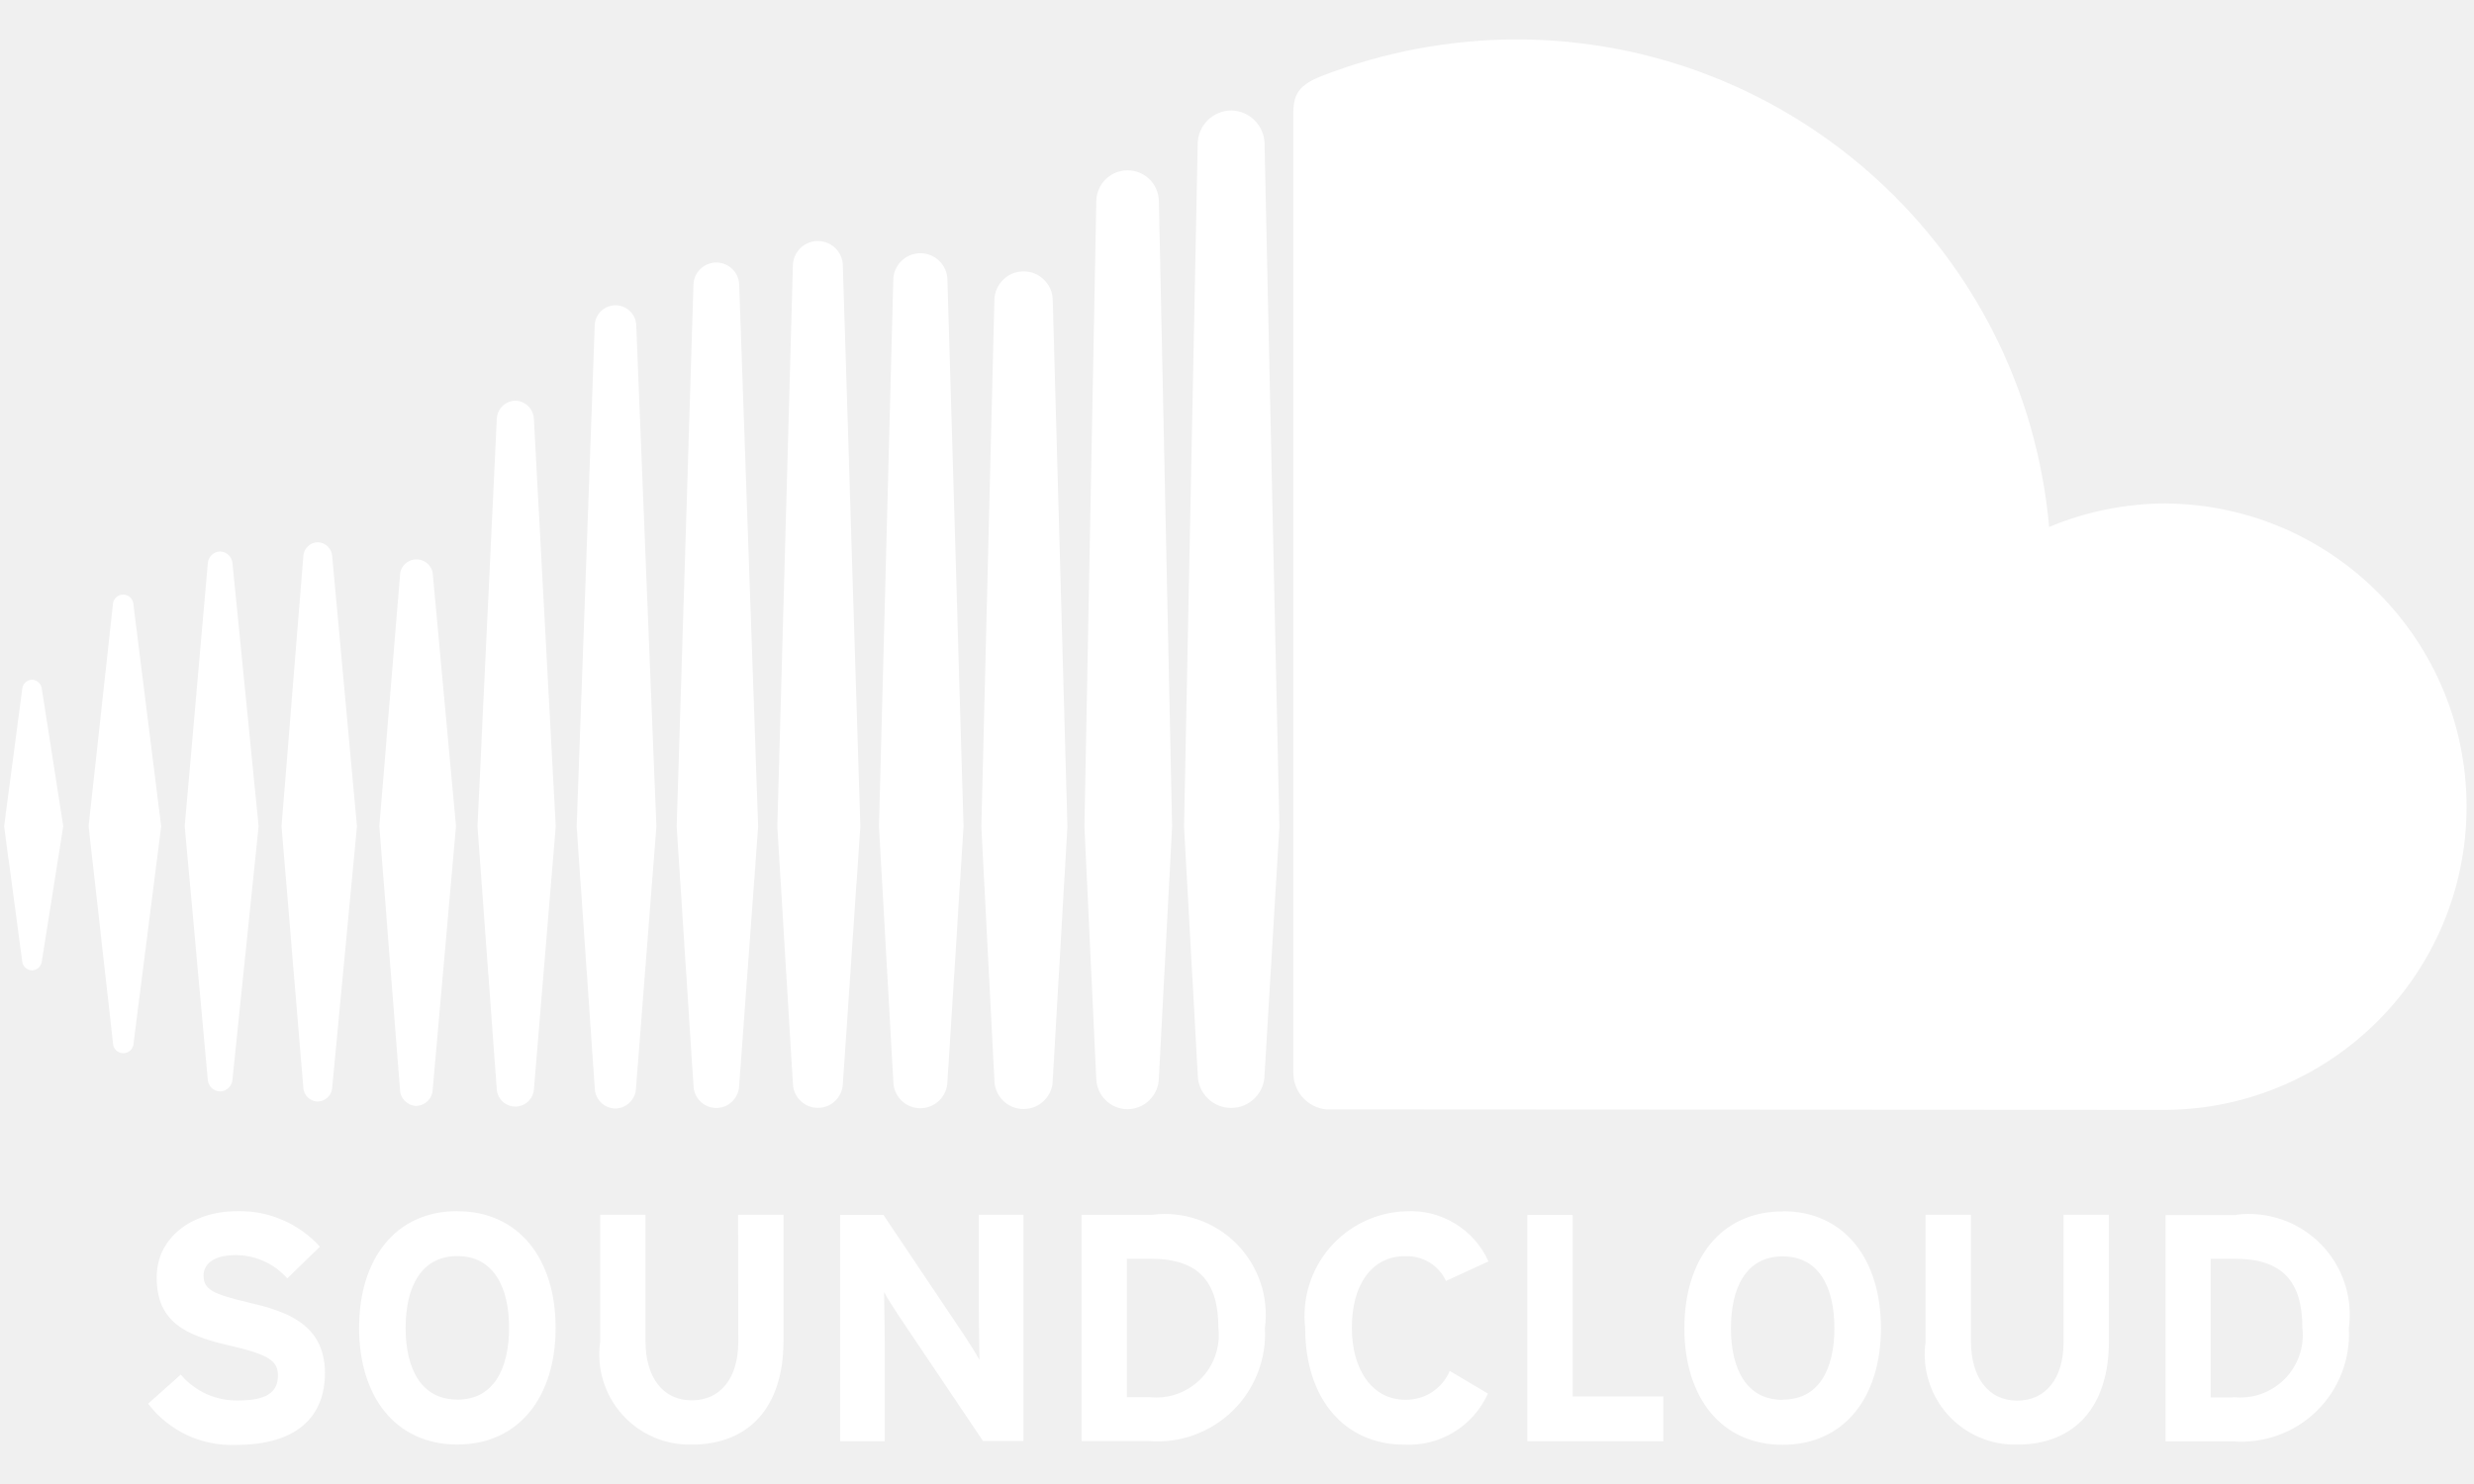
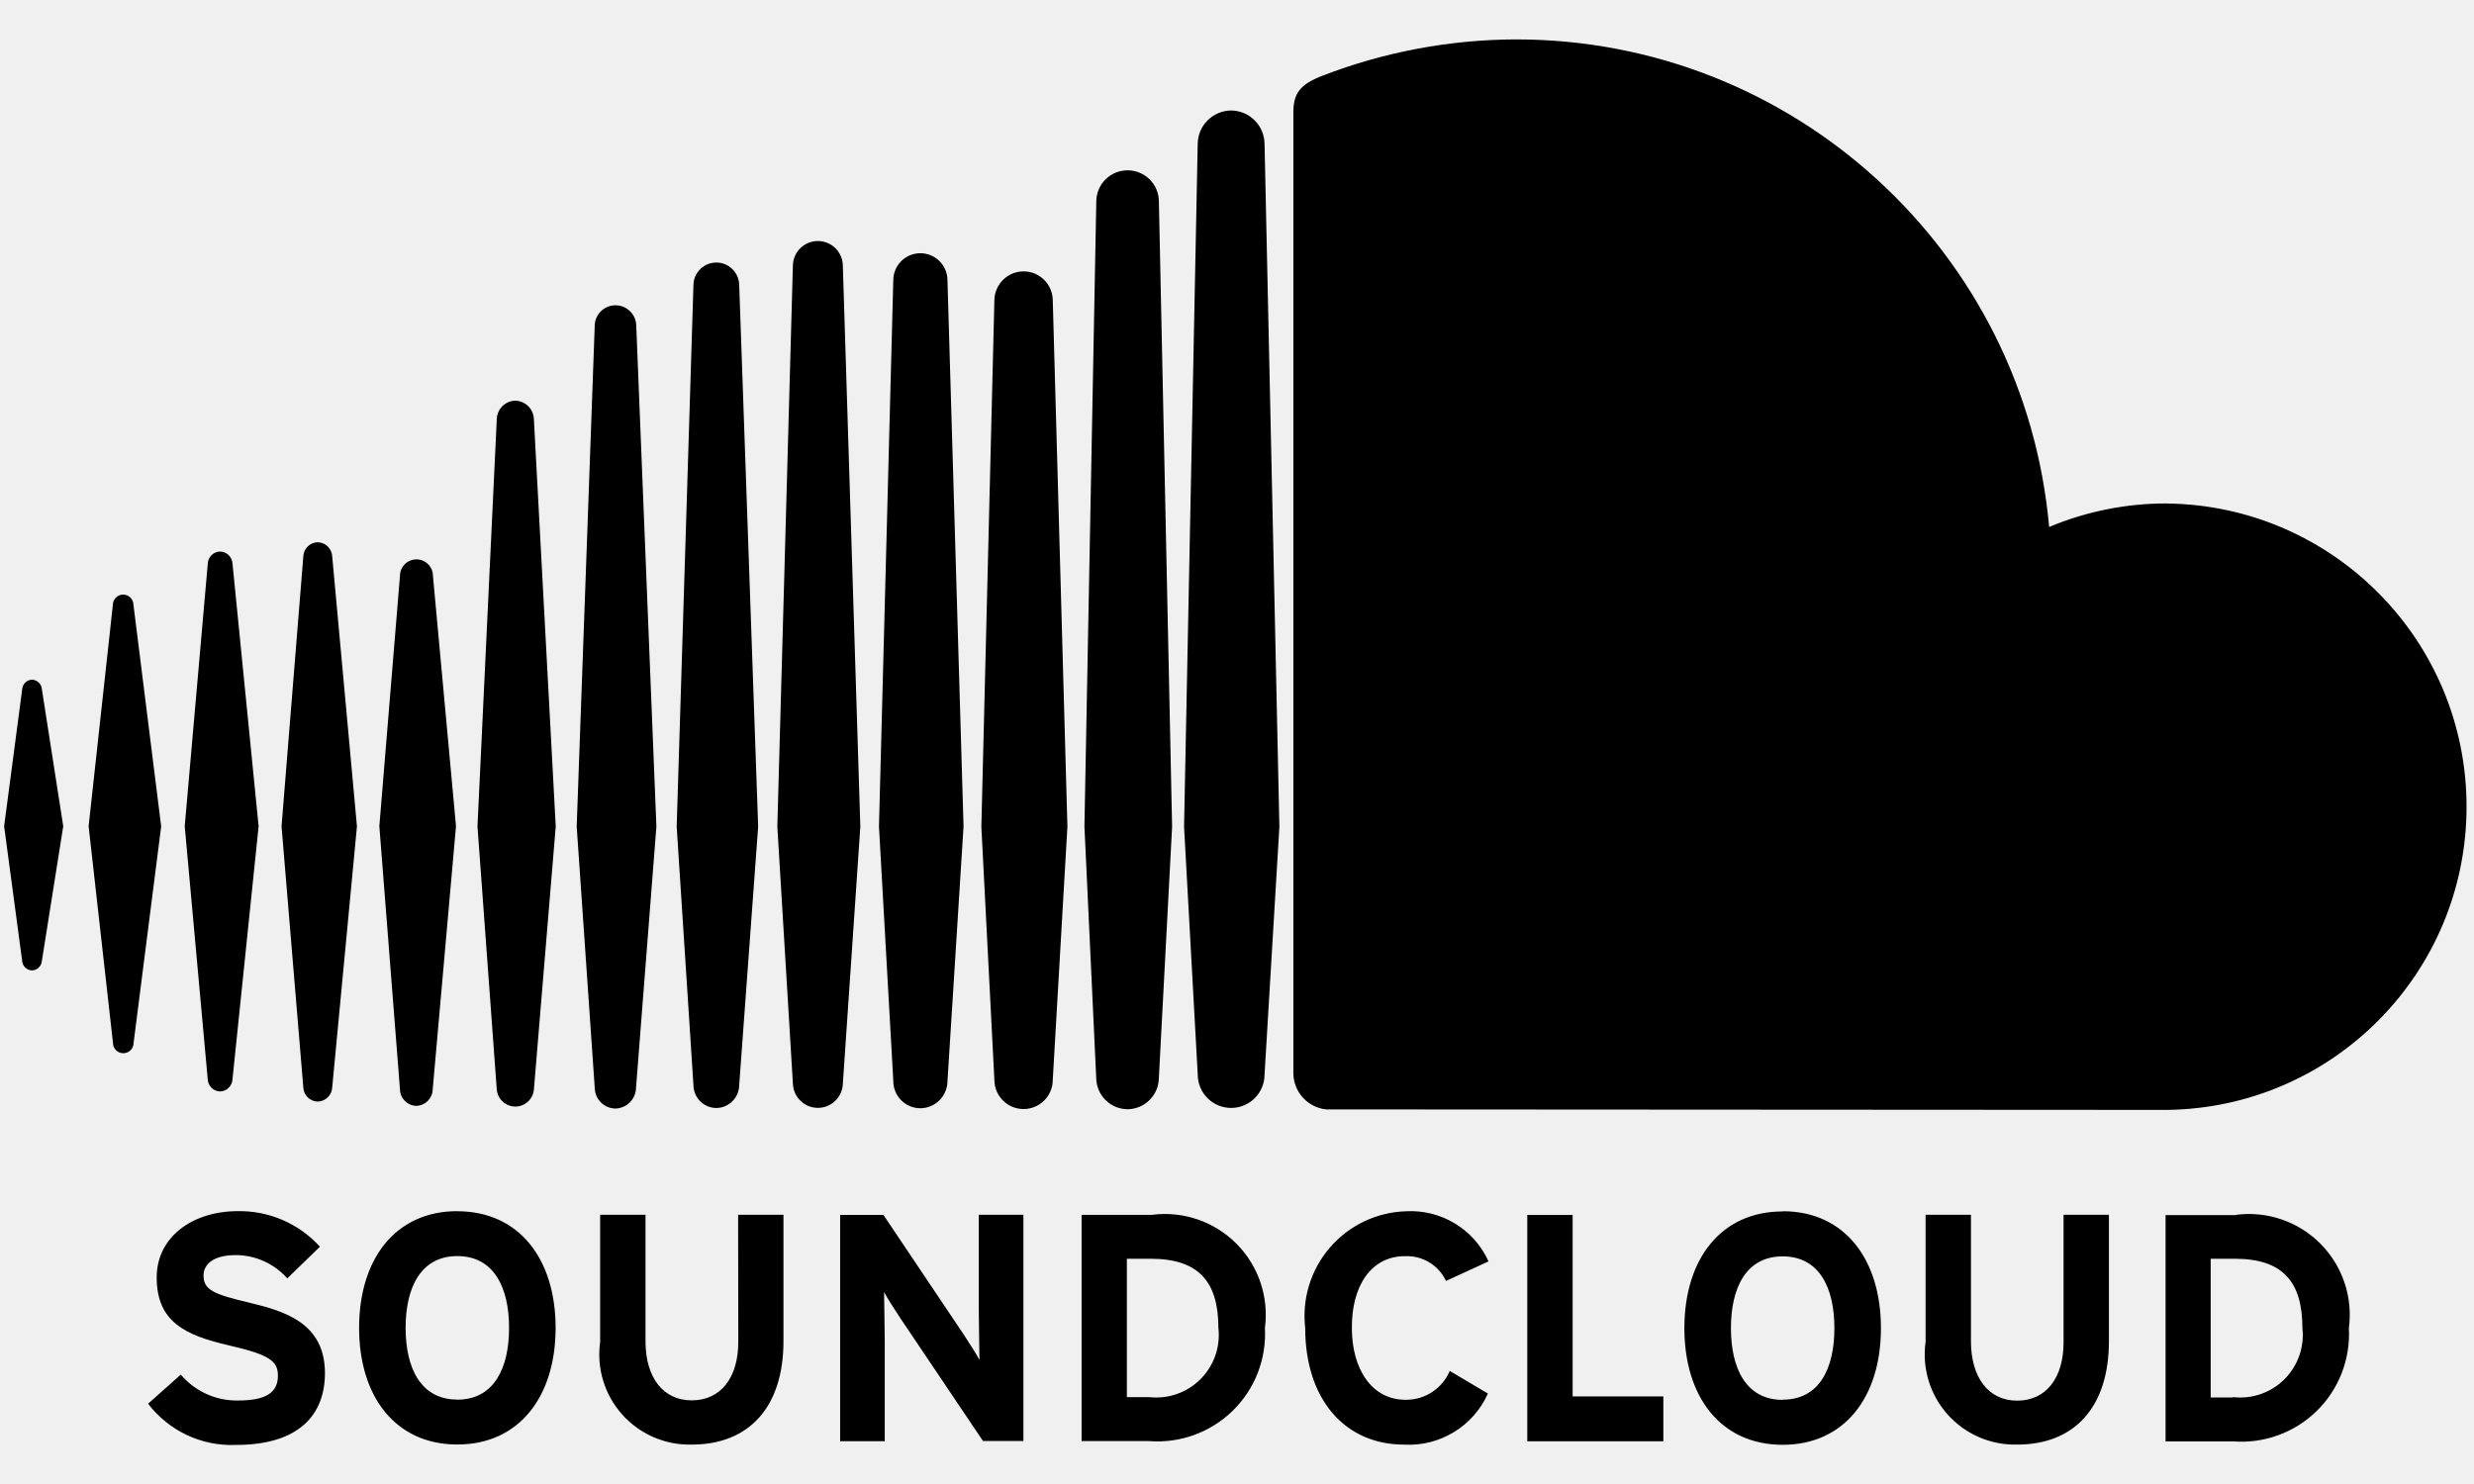
<svg xmlns="http://www.w3.org/2000/svg" viewBox="0 0 60 36">
-   <g id="2a121df4-f99b-4f29-a0b0-83b891f8c0ef" data-name="Circle Color">
-     <path d="M.778,16.488a.248.248,0,0,0-.24.234L.1,20.043l.437,3.265a.247.247,0,0,0,.24.233.25.25,0,0,0,.239-.232h0l.518-3.266-.518-3.322A.251.251,0,0,0,.778,16.488Zm2.459-1.814a.249.249,0,0,0-.5,0l-.588,5.369L2.74,25.3a.249.249,0,0,0,.5,0l.669-5.253ZM12.5,9.72a.46.46,0,0,0-.452.448l-.468,9.88.468,6.386a.452.452,0,0,0,.9,0v0l.53-6.386-.53-9.88A.463.463,0,0,0,12.5,9.72ZM7.706,13.154a.358.358,0,0,0-.35.345l-.528,6.547.528,6.333a.358.358,0,0,0,.35.344.361.361,0,0,0,.351-.344l.6-6.333-.6-6.548A.361.361,0,0,0,7.706,13.154Zm9.667,13.725a.561.561,0,0,0,.554-.55l.46-6.278L17.927,6.9a.555.555,0,0,0-1.109,0l-.407,13.153.407,6.28A.559.559,0,0,0,17.373,26.879Zm9.974.03a.768.768,0,0,0,.758-.756v0l.321-6.1L28.105,4.863a.759.759,0,0,0-1.517,0L26.3,20.05c0,.01.286,6.107.286,6.107A.766.766,0,0,0,27.347,26.909Zm-5.025-.024a.662.662,0,0,0,.656-.654v0l.39-6.183L22.978,6.8a.657.657,0,0,0-1.314,0l-.347,13.25.348,6.181A.657.657,0,0,0,22.322,26.885Zm-12.228-.058a.41.41,0,0,0,.4-.4l.565-6.386L10.5,13.97a.4.4,0,0,0-.8,0l-.5,6.073.5,6.385A.407.407,0,0,0,10.094,26.827Zm-4.756-.35a.309.309,0,0,0,.3-.293l.634-6.14-.633-6.372a.311.311,0,0,0-.3-.293.307.307,0,0,0-.3.293L4.48,20.044l.558,6.139A.307.307,0,0,0,5.338,26.477ZM24.825,6.583a.709.709,0,0,0-.709.705L23.8,20.054l.316,6.142a.708.708,0,0,0,1.416,0v0l.355-6.143L25.532,7.287A.709.709,0,0,0,24.825,6.583Zm-9.9,20.309a.513.513,0,0,0,.5-.5l.494-6.343L15.431,7.91a.5.5,0,0,0-1.008,0l-.437,12.14.438,6.345A.509.509,0,0,0,14.927,26.892Zm5.516-.6v0l.424-6.239-.424-13.6a.606.606,0,0,0-1.212,0l-.377,13.6.378,6.241a.606.606,0,0,0,1.211,0Zm32.1-14.079a7.342,7.342,0,0,0-2.845.571A12.979,12.979,0,0,0,36.775.956a13.141,13.141,0,0,0-4.7.88c-.556.214-.7.435-.708.864V26.044a.889.889,0,0,0,.794.869c.019,0,20.257.012,20.388.012a7.356,7.356,0,0,0,0-14.711ZM29.858,2.68a.819.819,0,0,0-.811.808l-.331,16.569.332,6.013a.81.81,0,0,0,1.62-.006v.007l.36-6.014-.36-16.57A.819.819,0,0,0,29.858,2.68ZM6.041,31.6c-.87-.205-1.105-.314-1.105-.659,0-.243.2-.494.783-.494a1.674,1.674,0,0,1,1.248.565l.792-.769a2.627,2.627,0,0,0-2-.862C4.677,29.383,3.8,30,3.8,30.991c0,1.081.706,1.4,1.717,1.638,1.035.235,1.223.392,1.223.745,0,.416-.306.6-.956.6a1.775,1.775,0,0,1-1.4-.628l-.792.706a2.543,2.543,0,0,0,2.132,1c1.5,0,2.157-.706,2.157-1.748C7.876,32.1,6.911,31.806,6.041,31.6Zm5.05-2.219c-1.5,0-2.382,1.16-2.382,2.831s.885,2.83,2.382,2.83,2.384-1.159,2.384-2.83S12.588,29.383,11.091,29.383Zm0,4.571c-.885,0-1.254-.761-1.254-1.74s.369-1.741,1.254-1.741,1.255.76,1.255,1.741S11.978,33.954,11.091,33.954Zm6.814-1.4c0,.878-.432,1.419-1.129,1.419s-1.121-.557-1.121-1.435V29.469h-1.1v3.082a2.188,2.188,0,0,0,2.219,2.493c1.4,0,2.227-.918,2.227-2.509V29.469h-1.1Zm5.833-.76c0,.3.016,1,.016,1.2-.071-.141-.25-.416-.383-.62l-1.946-2.9h-1.05v5.489h1.082V32.543c0-.306-.016-1-.016-1.2.07.14.251.414.384.619l2.015,2.995h.98V29.469H23.738Zm4.21-2.322H26.231v5.489h1.638a2.609,2.609,0,0,0,2.808-2.744A2.445,2.445,0,0,0,27.948,29.469Zm-.079,4.423h-.54V30.536h.58c1.161,0,1.64.556,1.64,1.678A1.517,1.517,0,0,1,27.869,33.892Zm6.2-3.419a1.044,1.044,0,0,1,1,.6L36.1,30.6a2.071,2.071,0,0,0-2.008-1.216,2.54,2.54,0,0,0-2.438,2.831c0,1.732.964,2.83,2.4,2.83a2.1,2.1,0,0,0,2.031-1.239l-.925-.549a1.148,1.148,0,0,1-1.074.7c-.823,0-1.3-.753-1.3-1.74C32.778,31.2,33.25,30.473,34.072,30.473Zm4.071-1h-1.1v5.489h3.3V33.875h-2.2Zm5.094-.086c-1.5,0-2.384,1.16-2.384,2.831s.885,2.83,2.384,2.83,2.383-1.159,2.383-2.83S44.734,29.383,43.237,29.383Zm0,4.571c-.887,0-1.255-.761-1.255-1.74s.368-1.741,1.255-1.741,1.254.76,1.254,1.741S44.122,33.954,43.237,33.954Zm6.812-1.4c0,.878-.43,1.419-1.127,1.419S47.8,33.413,47.8,32.535V29.469H46.7v3.082a2.188,2.188,0,0,0,2.22,2.493c1.4,0,2.226-.918,2.226-2.509V29.469h-1.1Zm4.187-3.082H52.52v5.489h1.638a2.609,2.609,0,0,0,2.807-2.744A2.445,2.445,0,0,0,54.236,29.469Zm-.078,4.423h-.541V30.536H54.2c1.16,0,1.638.556,1.638,1.678A1.516,1.516,0,0,1,54.158,33.892Z" fill="#fff" />
-   </g>
+   <path d="M.778,16.488a.248.248,0,0,0-.24.234L.1,20.043l.437,3.265a.247.247,0,0,0,.24.233.25.25,0,0,0,.239-.232h0l.518-3.266-.518-3.322A.251.251,0,0,0,.778,16.488Zm2.459-1.814a.249.249,0,0,0-.5,0l-.588,5.369L2.74,25.3a.249.249,0,0,0,.5,0l.669-5.253ZM12.5,9.72a.46.46,0,0,0-.452.448l-.468,9.88.468,6.386a.452.452,0,0,0,.9,0v0l.53-6.386-.53-9.88A.463.463,0,0,0,12.5,9.72ZM7.706,13.154a.358.358,0,0,0-.35.345l-.528,6.547.528,6.333a.358.358,0,0,0,.35.344.361.361,0,0,0,.351-.344l.6-6.333-.6-6.548A.361.361,0,0,0,7.706,13.154Zm9.667,13.725a.561.561,0,0,0,.554-.55l.46-6.278L17.927,6.9a.555.555,0,0,0-1.109,0l-.407,13.153.407,6.28A.559.559,0,0,0,17.373,26.879Zm9.974.03a.768.768,0,0,0,.758-.756v0l.321-6.1L28.105,4.863a.759.759,0,0,0-1.517,0L26.3,20.05c0,.01.286,6.107.286,6.107A.766.766,0,0,0,27.347,26.909Zm-5.025-.024a.662.662,0,0,0,.656-.654v0l.39-6.183L22.978,6.8a.657.657,0,0,0-1.314,0l-.347,13.25.348,6.181A.657.657,0,0,0,22.322,26.885Zm-12.228-.058a.41.41,0,0,0,.4-.4l.565-6.386L10.5,13.97a.4.4,0,0,0-.8,0l-.5,6.073.5,6.385A.407.407,0,0,0,10.094,26.827Zm-4.756-.35a.309.309,0,0,0,.3-.293l.634-6.14-.633-6.372a.311.311,0,0,0-.3-.293.307.307,0,0,0-.3.293L4.48,20.044l.558,6.139A.307.307,0,0,0,5.338,26.477ZM24.825,6.583a.709.709,0,0,0-.709.705L23.8,20.054l.316,6.142a.708.708,0,0,0,1.416,0v0l.355-6.143L25.532,7.287A.709.709,0,0,0,24.825,6.583Zm-9.9,20.309a.513.513,0,0,0,.5-.5l.494-6.343L15.431,7.91a.5.5,0,0,0-1.008,0l-.437,12.14.438,6.345A.509.509,0,0,0,14.927,26.892Zm5.516-.6v0l.424-6.239-.424-13.6a.606.606,0,0,0-1.212,0l-.377,13.6.378,6.241a.606.606,0,0,0,1.211,0Zm32.1-14.079a7.342,7.342,0,0,0-2.845.571A12.979,12.979,0,0,0,36.775.956a13.141,13.141,0,0,0-4.7.88c-.556.214-.7.435-.708.864V26.044a.889.889,0,0,0,.794.869c.019,0,20.257.012,20.388.012a7.356,7.356,0,0,0,0-14.711ZM29.858,2.68a.819.819,0,0,0-.811.808l-.331,16.569.332,6.013a.81.81,0,0,0,1.62-.006v.007l.36-6.014-.36-16.57A.819.819,0,0,0,29.858,2.68ZM6.041,31.6c-.87-.205-1.105-.314-1.105-.659,0-.243.2-.494.783-.494a1.674,1.674,0,0,1,1.248.565l.792-.769a2.627,2.627,0,0,0-2-.862C4.677,29.383,3.8,30,3.8,30.991c0,1.081.706,1.4,1.717,1.638,1.035.235,1.223.392,1.223.745,0,.416-.306.6-.956.6a1.775,1.775,0,0,1-1.4-.628l-.792.706a2.543,2.543,0,0,0,2.132,1c1.5,0,2.157-.706,2.157-1.748C7.876,32.1,6.911,31.806,6.041,31.6Zm5.05-2.219c-1.5,0-2.382,1.16-2.382,2.831s.885,2.83,2.382,2.83,2.384-1.159,2.384-2.83S12.588,29.383,11.091,29.383Zm0,4.571c-.885,0-1.254-.761-1.254-1.74s.369-1.741,1.254-1.741,1.255.76,1.255,1.741S11.978,33.954,11.091,33.954Zm6.814-1.4c0,.878-.432,1.419-1.129,1.419s-1.121-.557-1.121-1.435V29.469h-1.1v3.082a2.188,2.188,0,0,0,2.219,2.493c1.4,0,2.227-.918,2.227-2.509V29.469h-1.1Zm5.833-.76c0,.3.016,1,.016,1.2-.071-.141-.25-.416-.383-.62l-1.946-2.9h-1.05v5.489h1.082V32.543c0-.306-.016-1-.016-1.2.07.14.251.414.384.619l2.015,2.995h.98V29.469H23.738Zm4.21-2.322H26.231v5.489h1.638a2.609,2.609,0,0,0,2.808-2.744A2.445,2.445,0,0,0,27.948,29.469Zm-.079,4.423h-.54V30.536h.58c1.161,0,1.64.556,1.64,1.678A1.517,1.517,0,0,1,27.869,33.892Zm6.2-3.419a1.044,1.044,0,0,1,1,.6L36.1,30.6a2.071,2.071,0,0,0-2.008-1.216,2.54,2.54,0,0,0-2.438,2.831c0,1.732.964,2.83,2.4,2.83a2.1,2.1,0,0,0,2.031-1.239l-.925-.549a1.148,1.148,0,0,1-1.074.7c-.823,0-1.3-.753-1.3-1.74C32.778,31.2,33.25,30.473,34.072,30.473Zm4.071-1h-1.1v5.489h3.3V33.875h-2.2Zm5.094-.086c-1.5,0-2.384,1.16-2.384,2.831s.885,2.83,2.384,2.83,2.383-1.159,2.383-2.83S44.734,29.383,43.237,29.383Zm0,4.571c-.887,0-1.255-.761-1.255-1.74s.368-1.741,1.255-1.741,1.254.76,1.254,1.741S44.122,33.954,43.237,33.954Zm6.812-1.4c0,.878-.43,1.419-1.127,1.419S47.8,33.413,47.8,32.535V29.469H46.7v3.082a2.188,2.188,0,0,0,2.22,2.493c1.4,0,2.226-.918,2.226-2.509V29.469h-1.1Zm4.187-3.082H52.52v5.489h1.638a2.609,2.609,0,0,0,2.807-2.744A2.445,2.445,0,0,0,54.236,29.469Zm-.078,4.423h-.541V30.536H54.2c1.16,0,1.638.556,1.638,1.678A1.516,1.516,0,0,1,54.158,33.892Z" fill="#000" />
</svg>
